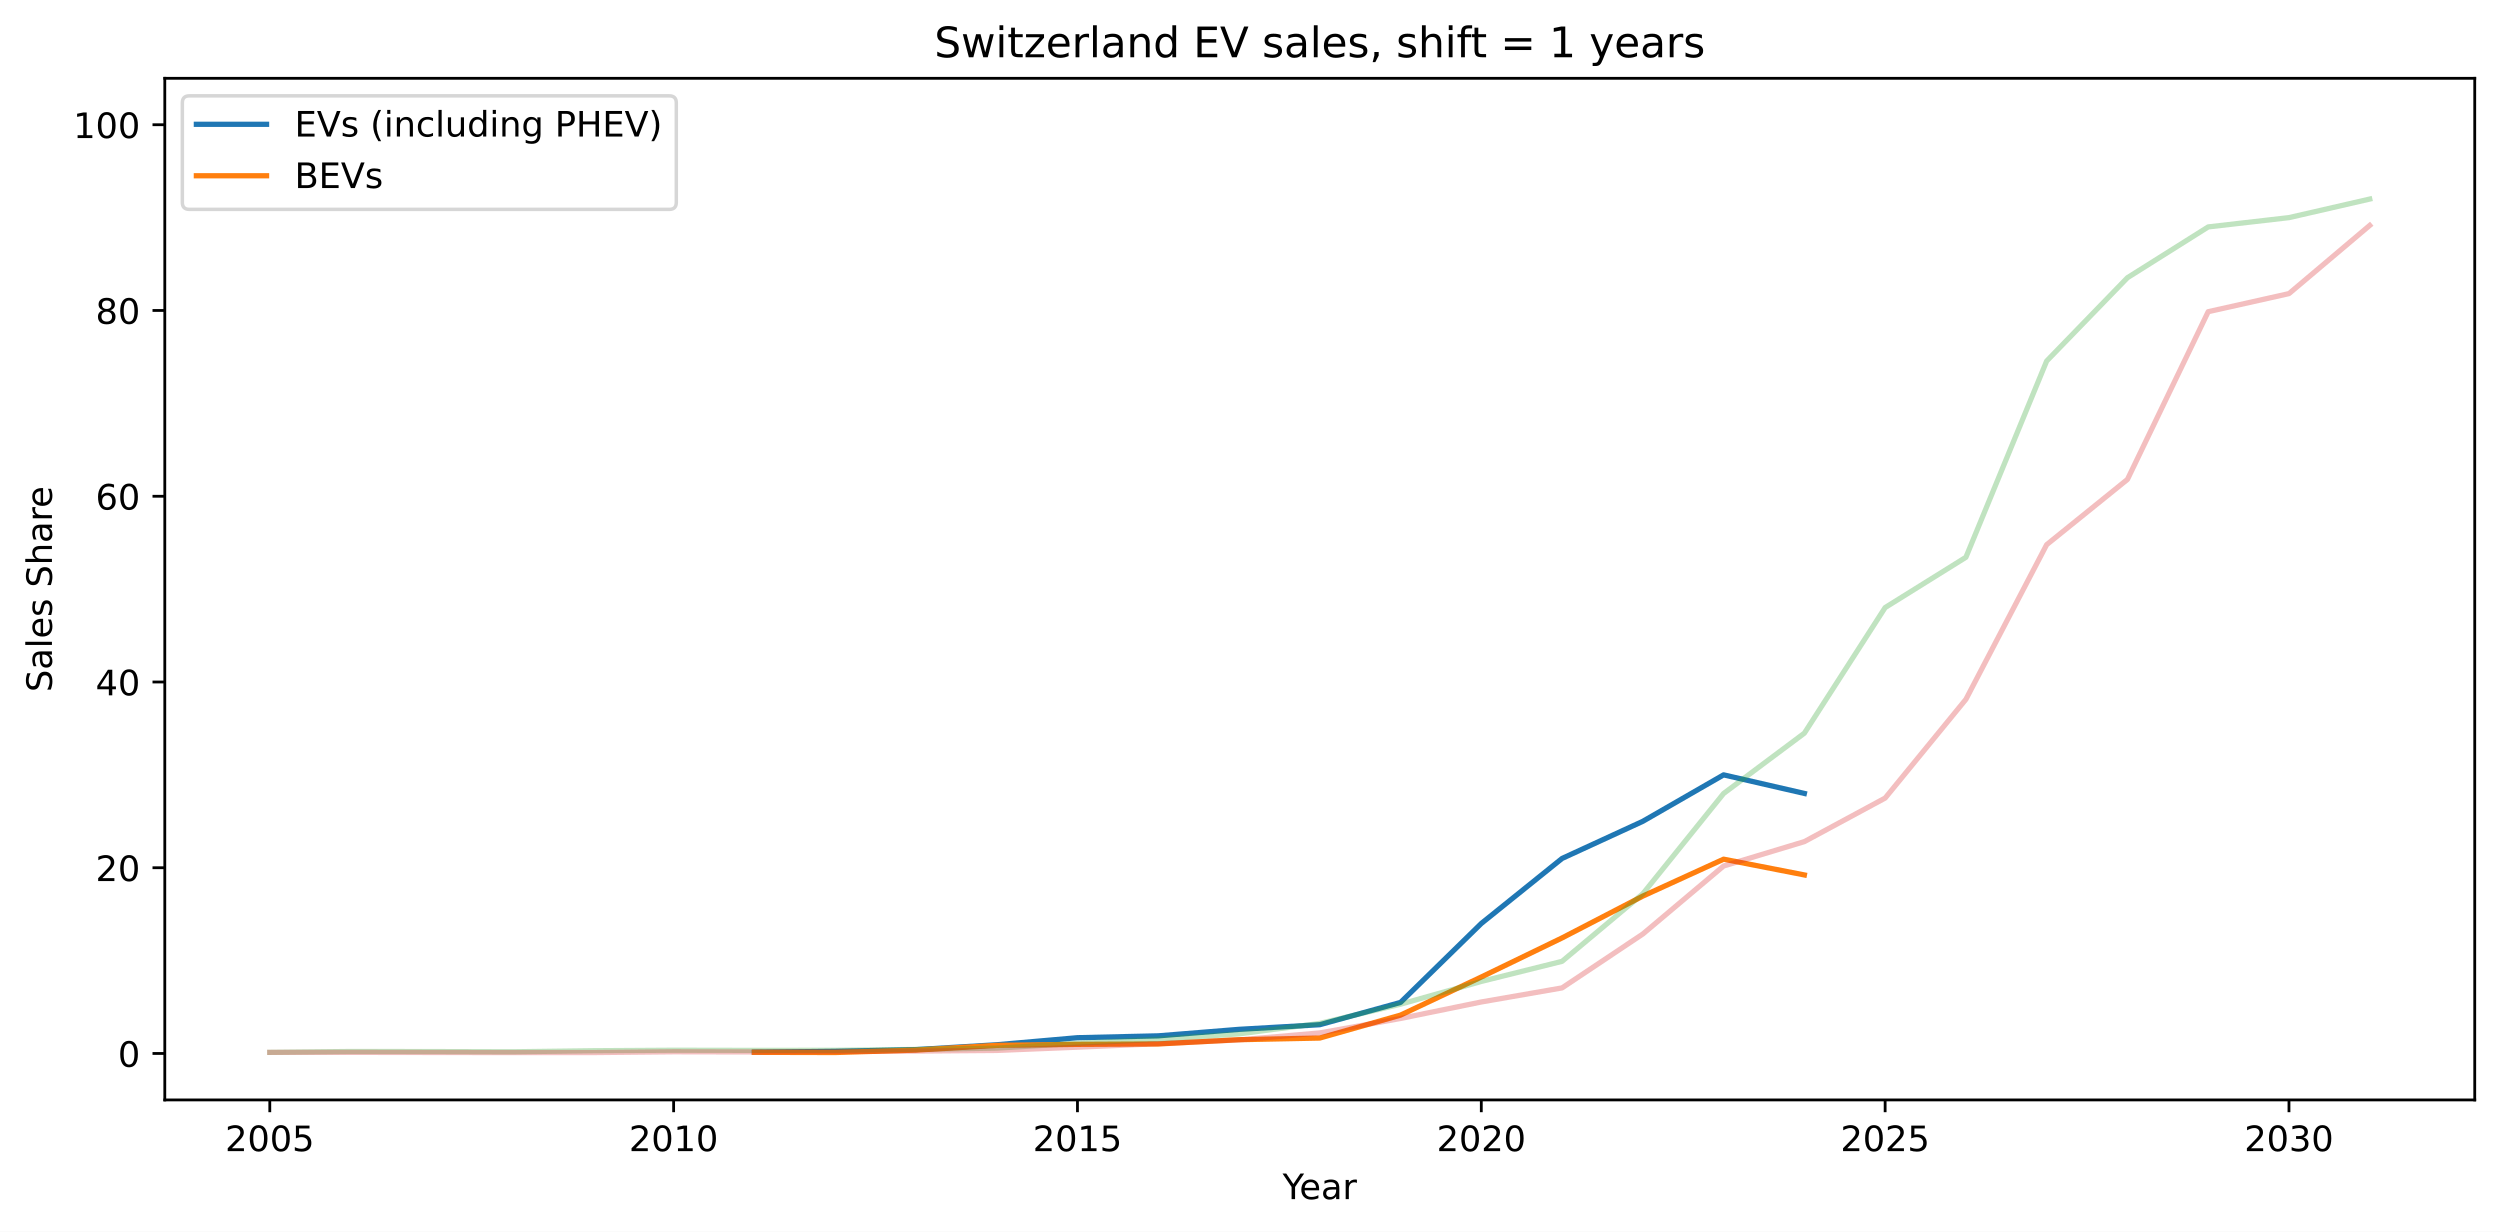
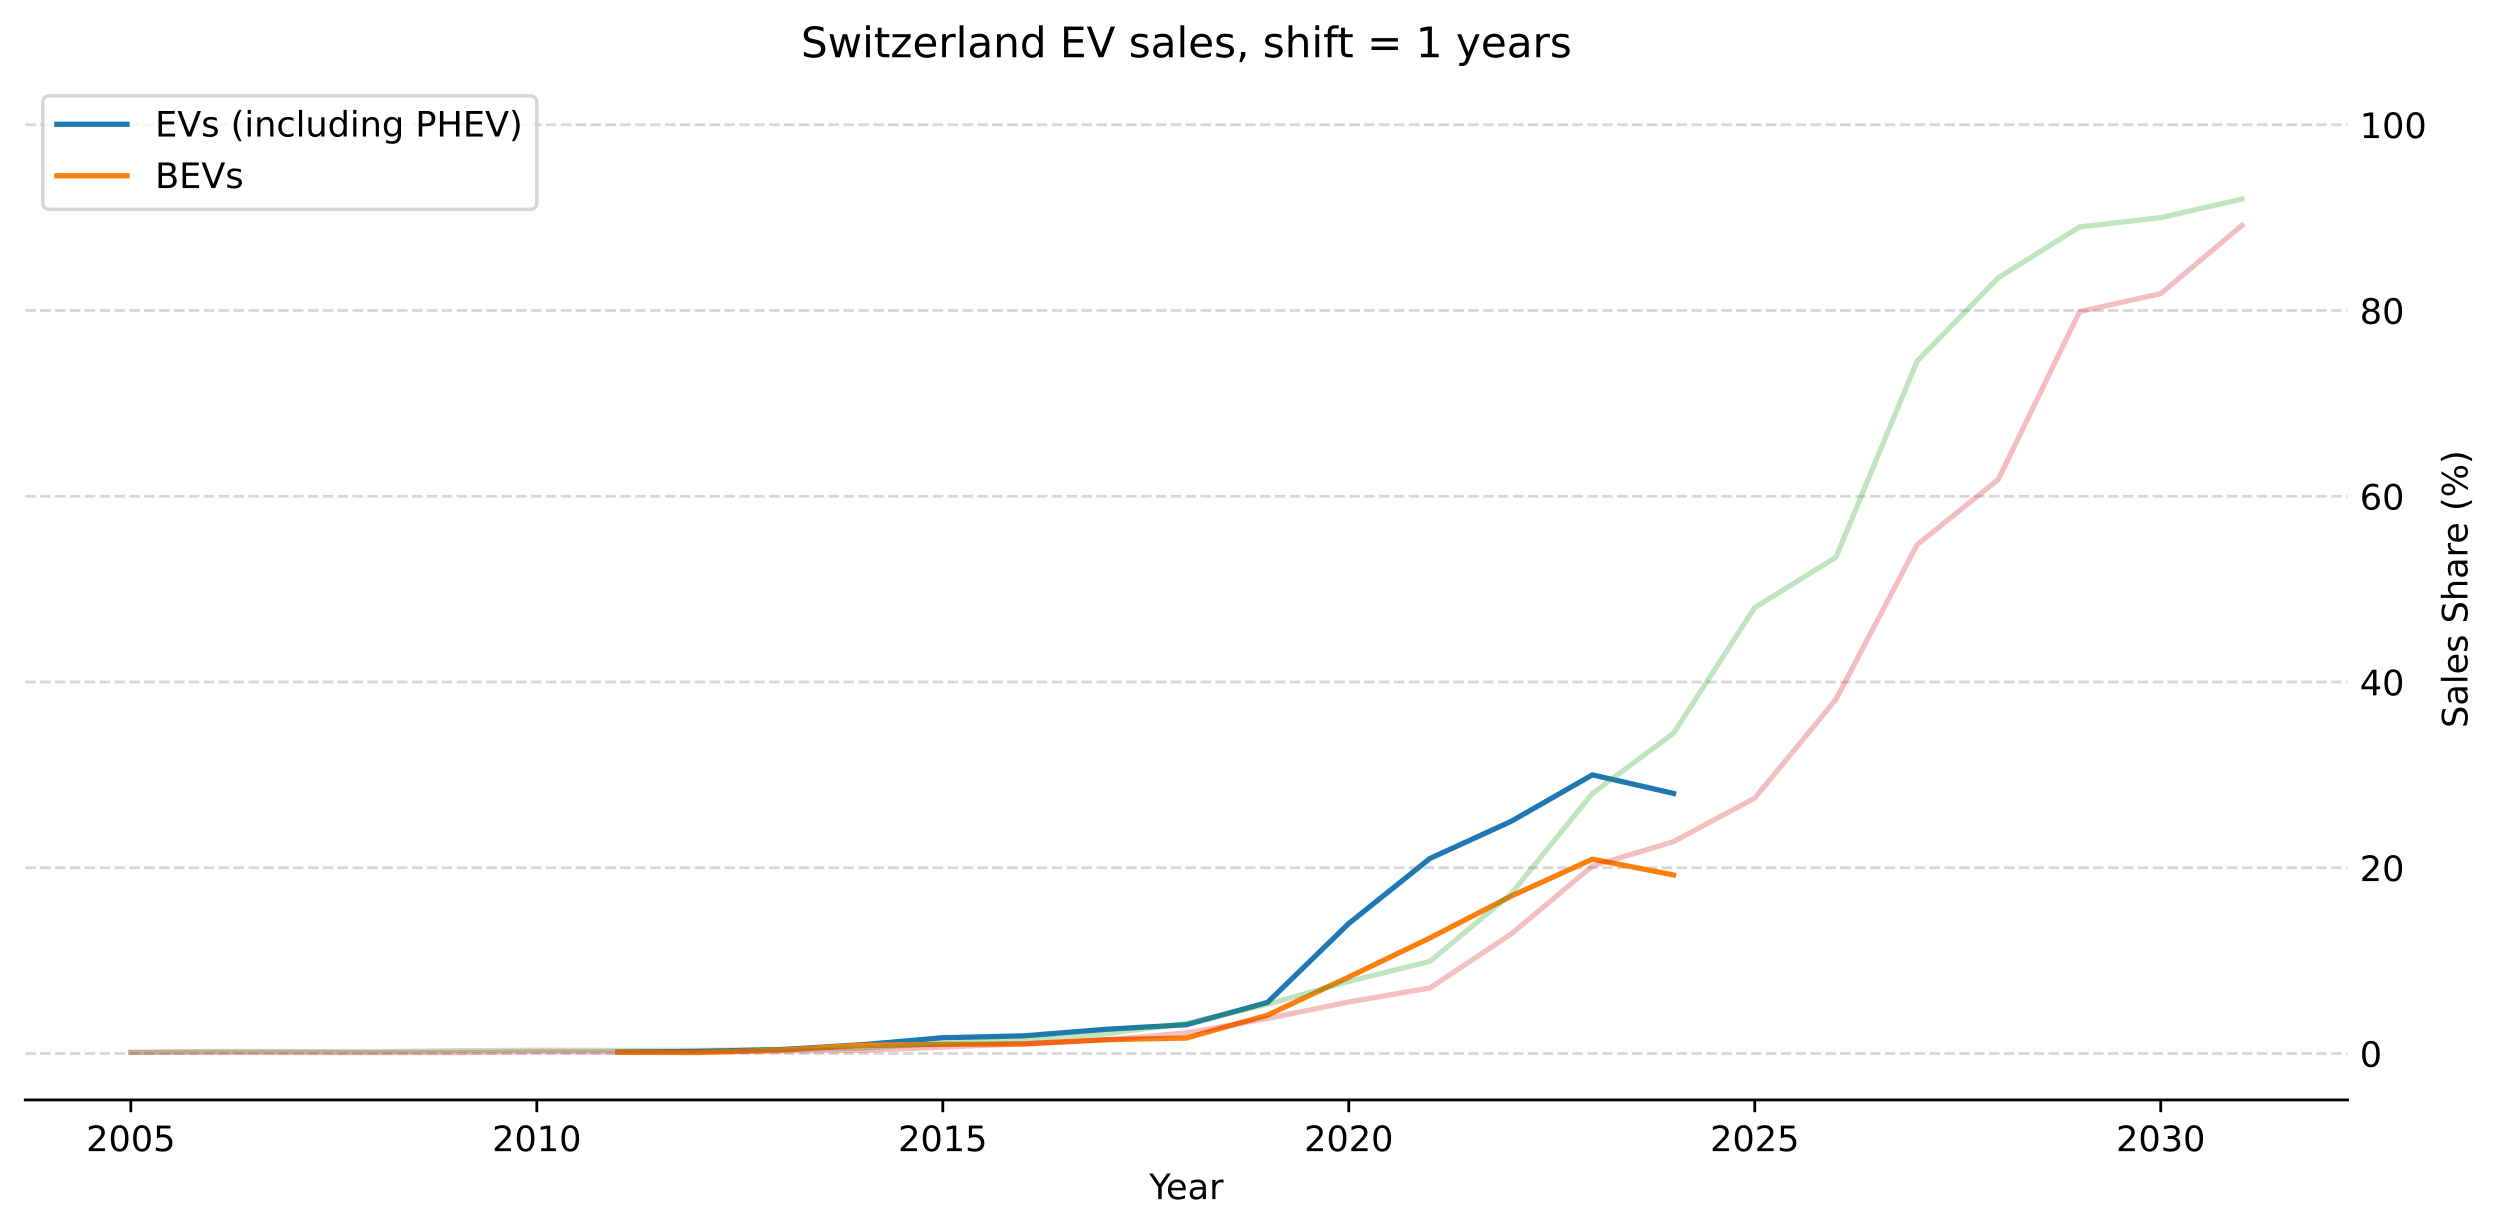
<svg xmlns="http://www.w3.org/2000/svg" xmlns:xlink="http://www.w3.org/1999/xlink" width="712.496pt" height="351.034pt" viewBox="0 0 712.496 351.034" version="1.1">
  <defs>
    <style type="text/css">*{stroke-linejoin: round; stroke-linecap: butt}</style>
  </defs>
  <g id="figure_1">
    <g id="patch_1">
      <path d="M 0 351.034  L 712.496 351.034  L 712.496 0  L 0 0  z " style="fill: #ffffff" />
    </g>
    <g id="axes_1">
      <g id="patch_2">
-         <path d="M 46.966 313.478  L 705.296 313.478  L 705.296 22.318  L 46.966 22.318  z " style="fill: #ffffff" />
+         <path d="M 7.2 313.478  L 669.03 313.478  L 669.03 22.318  L 7.2 22.318  z " style="fill: #ffffff" />
      </g>
      <g id="matplotlib.axis_1">
        <g id="xtick_1">
          <g id="line2d_1">
            <defs>
-               <path id="m2de0dfb8c6" d="M 0 0  L 0 3.5  " style="stroke: #000000; stroke-width: 0.8" />
-             </defs>
-             <g>
-               <use xlink:href="#m2de0dfb8c6" x="76.89" y="313.478" style="stroke: #000000; stroke-width: 0.8" />
+               <path id="m51ca1a9832" d="M 0 0  L 0 3.5  " style="stroke: #000000; stroke-width: 0.8" />
+             </defs>
+             <g>
+               <use xlink:href="#m51ca1a9832" x="37.283" y="313.478" style="stroke: #000000; stroke-width: 0.8" />
            </g>
          </g>
          <g id="text_1">
-             <g transform="translate(64.16472 328.0766) scale(0.1 -0.1)">
+             <g transform="translate(24.55818 328.0766) scale(0.1 -0.1)">
              <defs>
                <path id="DejaVuSans-32" d="M 1228 531  L 3431 531  L 3431 0  L 469 0  L 469 531  Q 828 903 1448 1529  Q 2069 2156 2228 2338  Q 2531 2678 2651 2914  Q 2772 3150 2772 3378  Q 2772 3750 2511 3984  Q 2250 4219 1831 4219  Q 1534 4219 1204 4116  Q 875 4013 500 3803  L 500 4441  Q 881 4594 1212 4672  Q 1544 4750 1819 4750  Q 2544 4750 2975 4387  Q 3406 4025 3406 3419  Q 3406 3131 3298 2873  Q 3191 2616 2906 2266  Q 2828 2175 2409 1742  Q 1991 1309 1228 531  z " transform="scale(0.015625)" />
                <path id="DejaVuSans-30" d="M 2034 4250  Q 1547 4250 1301 3770  Q 1056 3291 1056 2328  Q 1056 1369 1301 889  Q 1547 409 2034 409  Q 2525 409 2770 889  Q 3016 1369 3016 2328  Q 3016 3291 2770 3770  Q 2525 4250 2034 4250  z M 2034 4750  Q 2819 4750 3233 4129  Q 3647 3509 3647 2328  Q 3647 1150 3233 529  Q 2819 -91 2034 -91  Q 1250 -91 836 529  Q 422 1150 422 2328  Q 422 3509 836 4129  Q 1250 4750 2034 4750  z " transform="scale(0.015625)" />
                <path id="DejaVuSans-35" d="M 691 4666  L 3169 4666  L 3169 4134  L 1269 4134  L 1269 2991  Q 1406 3038 1543 3061  Q 1681 3084 1819 3084  Q 2600 3084 3056 2656  Q 3513 2228 3513 1497  Q 3513 744 3044 326  Q 2575 -91 1722 -91  Q 1428 -91 1123 -41  Q 819 9 494 109  L 494 744  Q 775 591 1075 516  Q 1375 441 1709 441  Q 2250 441 2565 725  Q 2881 1009 2881 1497  Q 2881 1984 2565 2268  Q 2250 2553 1709 2553  Q 1456 2553 1204 2497  Q 953 2441 691 2322  L 691 4666  z " transform="scale(0.015625)" />
              </defs>
              <use xlink:href="#DejaVuSans-32" />
              <use xlink:href="#DejaVuSans-30" transform="translate(63.62305 0)" />
              <use xlink:href="#DejaVuSans-30" transform="translate(127.2461 0)" />
              <use xlink:href="#DejaVuSans-35" transform="translate(190.8691 0)" />
            </g>
          </g>
        </g>
        <g id="xtick_2">
          <g id="line2d_2">
            <g>
-               <use xlink:href="#m2de0dfb8c6" x="191.982" y="313.478" style="stroke: #000000; stroke-width: 0.8" />
+               <use xlink:href="#m51ca1a9832" x="152.988" y="313.478" style="stroke: #000000; stroke-width: 0.8" />
            </g>
          </g>
          <g id="text_2">
-             <g transform="translate(179.2574 328.0766) scale(0.1 -0.1)">
+             <g transform="translate(140.2627 328.0766) scale(0.1 -0.1)">
              <defs>
                <path id="DejaVuSans-31" d="M 794 531  L 1825 531  L 1825 4091  L 703 3866  L 703 4441  L 1819 4666  L 2450 4666  L 2450 531  L 3481 531  L 3481 0  L 794 0  L 794 531  z " transform="scale(0.015625)" />
              </defs>
              <use xlink:href="#DejaVuSans-32" />
              <use xlink:href="#DejaVuSans-30" transform="translate(63.62305 0)" />
              <use xlink:href="#DejaVuSans-31" transform="translate(127.2461 0)" />
              <use xlink:href="#DejaVuSans-30" transform="translate(190.8691 0)" />
            </g>
          </g>
        </g>
        <g id="xtick_3">
          <g id="line2d_3">
            <g>
-               <use xlink:href="#m2de0dfb8c6" x="307.075" y="313.478" style="stroke: #000000; stroke-width: 0.8" />
+               <use xlink:href="#m51ca1a9832" x="268.692" y="313.478" style="stroke: #000000; stroke-width: 0.8" />
            </g>
          </g>
          <g id="text_3">
-             <g transform="translate(294.35 328.0766) scale(0.1 -0.1)">
+             <g transform="translate(255.9673 328.0766) scale(0.1 -0.1)">
              <use xlink:href="#DejaVuSans-32" />
              <use xlink:href="#DejaVuSans-30" transform="translate(63.62305 0)" />
              <use xlink:href="#DejaVuSans-31" transform="translate(127.2461 0)" />
              <use xlink:href="#DejaVuSans-35" transform="translate(190.8691 0)" />
            </g>
          </g>
        </g>
        <g id="xtick_4">
          <g id="line2d_4">
            <g>
-               <use xlink:href="#m2de0dfb8c6" x="422.168" y="313.478" style="stroke: #000000; stroke-width: 0.8" />
+               <use xlink:href="#m51ca1a9832" x="384.397" y="313.478" style="stroke: #000000; stroke-width: 0.8" />
            </g>
          </g>
          <g id="text_4">
-             <g transform="translate(409.4427 328.0766) scale(0.1 -0.1)">
+             <g transform="translate(371.6718 328.0766) scale(0.1 -0.1)">
              <use xlink:href="#DejaVuSans-32" />
              <use xlink:href="#DejaVuSans-30" transform="translate(63.62305 0)" />
              <use xlink:href="#DejaVuSans-32" transform="translate(127.2461 0)" />
              <use xlink:href="#DejaVuSans-30" transform="translate(190.8691 0)" />
            </g>
          </g>
        </g>
        <g id="xtick_5">
          <g id="line2d_5">
            <g>
-               <use xlink:href="#m2de0dfb8c6" x="537.26" y="313.478" style="stroke: #000000; stroke-width: 0.8" />
+               <use xlink:href="#m51ca1a9832" x="500.101" y="313.478" style="stroke: #000000; stroke-width: 0.8" />
            </g>
          </g>
          <g id="text_5">
-             <g transform="translate(524.5353 328.0766) scale(0.1 -0.1)">
+             <g transform="translate(487.3764 328.0766) scale(0.1 -0.1)">
              <use xlink:href="#DejaVuSans-32" />
              <use xlink:href="#DejaVuSans-30" transform="translate(63.62305 0)" />
              <use xlink:href="#DejaVuSans-32" transform="translate(127.2461 0)" />
              <use xlink:href="#DejaVuSans-35" transform="translate(190.8691 0)" />
            </g>
          </g>
        </g>
        <g id="xtick_6">
          <g id="line2d_6">
            <g>
-               <use xlink:href="#m2de0dfb8c6" x="652.353" y="313.478" style="stroke: #000000; stroke-width: 0.8" />
+               <use xlink:href="#m51ca1a9832" x="615.806" y="313.478" style="stroke: #000000; stroke-width: 0.8" />
            </g>
          </g>
          <g id="text_6">
-             <g transform="translate(639.628 328.0766) scale(0.1 -0.1)">
+             <g transform="translate(603.0809 328.0766) scale(0.1 -0.1)">
              <defs>
                <path id="DejaVuSans-33" d="M 2597 2516  Q 3050 2419 3304 2112  Q 3559 1806 3559 1356  Q 3559 666 3084 287  Q 2609 -91 1734 -91  Q 1441 -91 1130 -33  Q 819 25 488 141  L 488 750  Q 750 597 1062 519  Q 1375 441 1716 441  Q 2309 441 2620 675  Q 2931 909 2931 1356  Q 2931 1769 2642 2001  Q 2353 2234 1838 2234  L 1294 2234  L 1294 2753  L 1863 2753  Q 2328 2753 2575 2939  Q 2822 3125 2822 3475  Q 2822 3834 2567 4026  Q 2313 4219 1838 4219  Q 1578 4219 1281 4162  Q 984 4106 628 3988  L 628 4550  Q 988 4650 1302 4700  Q 1616 4750 1894 4750  Q 2613 4750 3031 4423  Q 3450 4097 3450 3541  Q 3450 3153 3228 2886  Q 3006 2619 2597 2516  z " transform="scale(0.015625)" />
              </defs>
              <use xlink:href="#DejaVuSans-32" />
              <use xlink:href="#DejaVuSans-30" transform="translate(63.62305 0)" />
              <use xlink:href="#DejaVuSans-33" transform="translate(127.2461 0)" />
              <use xlink:href="#DejaVuSans-30" transform="translate(190.8691 0)" />
            </g>
          </g>
        </g>
        <g id="text_7">
-           <g transform="translate(365.5431 341.7547) scale(0.1 -0.1)">
+           <g transform="translate(327.5275 341.7547) scale(0.1 -0.1)">
            <defs>
              <path id="DejaVuSans-59" d="M -13 4666  L 666 4666  L 1959 2747  L 3244 4666  L 3922 4666  L 2272 2222  L 2272 0  L 1638 0  L 1638 2222  L -13 4666  z " transform="scale(0.015625)" />
              <path id="DejaVuSans-65" d="M 3597 1894  L 3597 1613  L 953 1613  Q 991 1019 1311 708  Q 1631 397 2203 397  Q 2534 397 2845 478  Q 3156 559 3463 722  L 3463 178  Q 3153 47 2828 -22  Q 2503 -91 2169 -91  Q 1331 -91 842 396  Q 353 884 353 1716  Q 353 2575 817 3079  Q 1281 3584 2069 3584  Q 2775 3584 3186 3129  Q 3597 2675 3597 1894  z M 3022 2063  Q 3016 2534 2758 2815  Q 2500 3097 2075 3097  Q 1594 3097 1305 2825  Q 1016 2553 972 2059  L 3022 2063  z " transform="scale(0.015625)" />
              <path id="DejaVuSans-61" d="M 2194 1759  Q 1497 1759 1228 1600  Q 959 1441 959 1056  Q 959 750 1161 570  Q 1363 391 1709 391  Q 2188 391 2477 730  Q 2766 1069 2766 1631  L 2766 1759  L 2194 1759  z M 3341 1997  L 3341 0  L 2766 0  L 2766 531  Q 2569 213 2275 61  Q 1981 -91 1556 -91  Q 1019 -91 701 211  Q 384 513 384 1019  Q 384 1609 779 1909  Q 1175 2209 1959 2209  L 2766 2209  L 2766 2266  Q 2766 2663 2505 2880  Q 2244 3097 1772 3097  Q 1472 3097 1187 3025  Q 903 2953 641 2809  L 641 3341  Q 956 3463 1253 3523  Q 1550 3584 1831 3584  Q 2591 3584 2966 3190  Q 3341 2797 3341 1997  z " transform="scale(0.015625)" />
              <path id="DejaVuSans-72" d="M 2631 2963  Q 2534 3019 2420 3045  Q 2306 3072 2169 3072  Q 1681 3072 1420 2755  Q 1159 2438 1159 1844  L 1159 0  L 581 0  L 581 3500  L 1159 3500  L 1159 2956  Q 1341 3275 1631 3429  Q 1922 3584 2338 3584  Q 2397 3584 2469 3576  Q 2541 3569 2628 3553  L 2631 2963  z " transform="scale(0.015625)" />
            </defs>
            <use xlink:href="#DejaVuSans-59" />
            <use xlink:href="#DejaVuSans-65" transform="translate(47.83398 0)" />
            <use xlink:href="#DejaVuSans-61" transform="translate(109.3574 0)" />
            <use xlink:href="#DejaVuSans-72" transform="translate(170.6367 0)" />
          </g>
        </g>
      </g>
      <g id="matplotlib.axis_2">
        <g id="ytick_1">
          <g id="line2d_7">
-             <defs>
-               <path id="mbc49cc223e" d="M 0 0  L -3.5 0  " style="stroke: #000000; stroke-width: 0.8" />
-             </defs>
-             <g>
-               <use xlink:href="#mbc49cc223e" x="46.966" y="300.244" style="stroke: #000000; stroke-width: 0.8" />
-             </g>
-           </g>
+             <path d="M 7.2 300.244  L 669.03 300.244  " clip-path="url(#p6df6b918d2)" style="fill: none; stroke-dasharray: 2.96,1.28; stroke-dashoffset: 0; stroke: #b0b0b0; stroke-opacity: 0.5; stroke-width: 0.8" />
+           </g>
+           <g id="line2d_8" />
          <g id="text_8">
-             <g transform="translate(33.60312 304.0428) scale(0.1 -0.1)">
+             <g transform="translate(672.53 304.0428) scale(0.1 -0.1)">
              <use xlink:href="#DejaVuSans-30" />
            </g>
          </g>
        </g>
        <g id="ytick_2">
-           <g id="line2d_8">
-             <g>
-               <use xlink:href="#mbc49cc223e" x="46.966" y="247.305" style="stroke: #000000; stroke-width: 0.8" />
-             </g>
-           </g>
+           <g id="line2d_9">
+             <path d="M 7.2 247.305  L 669.03 247.305  " clip-path="url(#p6df6b918d2)" style="fill: none; stroke-dasharray: 2.96,1.28; stroke-dashoffset: 0; stroke: #b0b0b0; stroke-opacity: 0.5; stroke-width: 0.8" />
+           </g>
+           <g id="line2d_10" />
          <g id="text_9">
-             <g transform="translate(27.24063 251.1046) scale(0.1 -0.1)">
+             <g transform="translate(672.53 251.1046) scale(0.1 -0.1)">
              <use xlink:href="#DejaVuSans-32" />
              <use xlink:href="#DejaVuSans-30" transform="translate(63.62305 0)" />
            </g>
          </g>
        </g>
        <g id="ytick_3">
-           <g id="line2d_9">
-             <g>
-               <use xlink:href="#mbc49cc223e" x="46.966" y="194.367" style="stroke: #000000; stroke-width: 0.8" />
-             </g>
-           </g>
+           <g id="line2d_11">
+             <path d="M 7.2 194.367  L 669.03 194.367  " clip-path="url(#p6df6b918d2)" style="fill: none; stroke-dasharray: 2.96,1.28; stroke-dashoffset: 0; stroke: #b0b0b0; stroke-opacity: 0.5; stroke-width: 0.8" />
+           </g>
+           <g id="line2d_12" />
          <g id="text_10">
-             <g transform="translate(27.24063 198.1664) scale(0.1 -0.1)">
+             <g transform="translate(672.53 198.1664) scale(0.1 -0.1)">
              <defs>
                <path id="DejaVuSans-34" d="M 2419 4116  L 825 1625  L 2419 1625  L 2419 4116  z M 2253 4666  L 3047 4666  L 3047 1625  L 3713 1625  L 3713 1100  L 3047 1100  L 3047 0  L 2419 0  L 2419 1100  L 313 1100  L 313 1709  L 2253 4666  z " transform="scale(0.015625)" />
              </defs>
              <use xlink:href="#DejaVuSans-34" />
              <use xlink:href="#DejaVuSans-30" transform="translate(63.62305 0)" />
            </g>
          </g>
        </g>
        <g id="ytick_4">
-           <g id="line2d_10">
-             <g>
-               <use xlink:href="#mbc49cc223e" x="46.966" y="141.429" style="stroke: #000000; stroke-width: 0.8" />
-             </g>
-           </g>
+           <g id="line2d_13">
+             <path d="M 7.2 141.429  L 669.03 141.429  " clip-path="url(#p6df6b918d2)" style="fill: none; stroke-dasharray: 2.96,1.28; stroke-dashoffset: 0; stroke: #b0b0b0; stroke-opacity: 0.5; stroke-width: 0.8" />
+           </g>
+           <g id="line2d_14" />
          <g id="text_11">
-             <g transform="translate(27.24063 145.2283) scale(0.1 -0.1)">
+             <g transform="translate(672.53 145.2283) scale(0.1 -0.1)">
              <defs>
                <path id="DejaVuSans-36" d="M 2113 2584  Q 1688 2584 1439 2293  Q 1191 2003 1191 1497  Q 1191 994 1439 701  Q 1688 409 2113 409  Q 2538 409 2786 701  Q 3034 994 3034 1497  Q 3034 2003 2786 2293  Q 2538 2584 2113 2584  z M 3366 4563  L 3366 3988  Q 3128 4100 2886 4159  Q 2644 4219 2406 4219  Q 1781 4219 1451 3797  Q 1122 3375 1075 2522  Q 1259 2794 1537 2939  Q 1816 3084 2150 3084  Q 2853 3084 3261 2657  Q 3669 2231 3669 1497  Q 3669 778 3244 343  Q 2819 -91 2113 -91  Q 1303 -91 875 529  Q 447 1150 447 2328  Q 447 3434 972 4092  Q 1497 4750 2381 4750  Q 2619 4750 2861 4703  Q 3103 4656 3366 4563  z " transform="scale(0.015625)" />
              </defs>
              <use xlink:href="#DejaVuSans-36" />
              <use xlink:href="#DejaVuSans-30" transform="translate(63.62305 0)" />
            </g>
          </g>
        </g>
        <g id="ytick_5">
-           <g id="line2d_11">
-             <g>
-               <use xlink:href="#mbc49cc223e" x="46.966" y="88.491" style="stroke: #000000; stroke-width: 0.8" />
-             </g>
-           </g>
+           <g id="line2d_15">
+             <path d="M 7.2 88.491  L 669.03 88.491  " clip-path="url(#p6df6b918d2)" style="fill: none; stroke-dasharray: 2.96,1.28; stroke-dashoffset: 0; stroke: #b0b0b0; stroke-opacity: 0.5; stroke-width: 0.8" />
+           </g>
+           <g id="line2d_16" />
          <g id="text_12">
-             <g transform="translate(27.24063 92.29007) scale(0.1 -0.1)">
+             <g transform="translate(672.53 92.29007) scale(0.1 -0.1)">
              <defs>
                <path id="DejaVuSans-38" d="M 2034 2216  Q 1584 2216 1326 1975  Q 1069 1734 1069 1313  Q 1069 891 1326 650  Q 1584 409 2034 409  Q 2484 409 2743 651  Q 3003 894 3003 1313  Q 3003 1734 2745 1975  Q 2488 2216 2034 2216  z M 1403 2484  Q 997 2584 770 2862  Q 544 3141 544 3541  Q 544 4100 942 4425  Q 1341 4750 2034 4750  Q 2731 4750 3128 4425  Q 3525 4100 3525 3541  Q 3525 3141 3298 2862  Q 3072 2584 2669 2484  Q 3125 2378 3379 2068  Q 3634 1759 3634 1313  Q 3634 634 3220 271  Q 2806 -91 2034 -91  Q 1263 -91 848 271  Q 434 634 434 1313  Q 434 1759 690 2068  Q 947 2378 1403 2484  z M 1172 3481  Q 1172 3119 1398 2916  Q 1625 2713 2034 2713  Q 2441 2713 2670 2916  Q 2900 3119 2900 3481  Q 2900 3844 2670 4047  Q 2441 4250 2034 4250  Q 1625 4250 1398 4047  Q 1172 3844 1172 3481  z " transform="scale(0.015625)" />
              </defs>
              <use xlink:href="#DejaVuSans-38" />
              <use xlink:href="#DejaVuSans-30" transform="translate(63.62305 0)" />
            </g>
          </g>
        </g>
        <g id="ytick_6">
-           <g id="line2d_12">
-             <g>
-               <use xlink:href="#mbc49cc223e" x="46.966" y="35.553" style="stroke: #000000; stroke-width: 0.8" />
-             </g>
-           </g>
+           <g id="line2d_17">
+             <path d="M 7.2 35.553  L 669.03 35.553  " clip-path="url(#p6df6b918d2)" style="fill: none; stroke-dasharray: 2.96,1.28; stroke-dashoffset: 0; stroke: #b0b0b0; stroke-opacity: 0.5; stroke-width: 0.8" />
+           </g>
+           <g id="line2d_18" />
          <g id="text_13">
-             <g transform="translate(20.87813 39.35189) scale(0.1 -0.1)">
+             <g transform="translate(672.53 39.35189) scale(0.1 -0.1)">
              <use xlink:href="#DejaVuSans-31" />
              <use xlink:href="#DejaVuSans-30" transform="translate(63.62305 0)" />
              <use xlink:href="#DejaVuSans-30" transform="translate(127.2461 0)" />
            </g>
          </g>
        </g>
        <g id="text_14">
-           <g transform="translate(14.79844 197.2223) rotate(-90) scale(0.1 -0.1)">
+           <g transform="translate(703.2159 207.4638) rotate(-90) scale(0.1 -0.1)">
            <defs>
              <path id="DejaVuSans-53" d="M 3425 4513  L 3425 3897  Q 3066 4069 2747 4153  Q 2428 4238 2131 4238  Q 1616 4238 1336 4038  Q 1056 3838 1056 3469  Q 1056 3159 1242 3001  Q 1428 2844 1947 2747  L 2328 2669  Q 3034 2534 3370 2195  Q 3706 1856 3706 1288  Q 3706 609 3251 259  Q 2797 -91 1919 -91  Q 1588 -91 1214 -16  Q 841 59 441 206  L 441 856  Q 825 641 1194 531  Q 1563 422 1919 422  Q 2459 422 2753 634  Q 3047 847 3047 1241  Q 3047 1584 2836 1778  Q 2625 1972 2144 2069  L 1759 2144  Q 1053 2284 737 2584  Q 422 2884 422 3419  Q 422 4038 858 4394  Q 1294 4750 2059 4750  Q 2388 4750 2728 4690  Q 3069 4631 3425 4513  z " transform="scale(0.015625)" />
              <path id="DejaVuSans-6c" d="M 603 4863  L 1178 4863  L 1178 0  L 603 0  L 603 4863  z " transform="scale(0.015625)" />
              <path id="DejaVuSans-73" d="M 2834 3397  L 2834 2853  Q 2591 2978 2328 3040  Q 2066 3103 1784 3103  Q 1356 3103 1142 2972  Q 928 2841 928 2578  Q 928 2378 1081 2264  Q 1234 2150 1697 2047  L 1894 2003  Q 2506 1872 2764 1633  Q 3022 1394 3022 966  Q 3022 478 2636 193  Q 2250 -91 1575 -91  Q 1294 -91 989 -36  Q 684 19 347 128  L 347 722  Q 666 556 975 473  Q 1284 391 1588 391  Q 1994 391 2212 530  Q 2431 669 2431 922  Q 2431 1156 2273 1281  Q 2116 1406 1581 1522  L 1381 1569  Q 847 1681 609 1914  Q 372 2147 372 2553  Q 372 3047 722 3315  Q 1072 3584 1716 3584  Q 2034 3584 2315 3537  Q 2597 3491 2834 3397  z " transform="scale(0.015625)" />
              <path id="DejaVuSans-20" transform="scale(0.015625)" />
              <path id="DejaVuSans-68" d="M 3513 2113  L 3513 0  L 2938 0  L 2938 2094  Q 2938 2591 2744 2837  Q 2550 3084 2163 3084  Q 1697 3084 1428 2787  Q 1159 2491 1159 1978  L 1159 0  L 581 0  L 581 4863  L 1159 4863  L 1159 2956  Q 1366 3272 1645 3428  Q 1925 3584 2291 3584  Q 2894 3584 3203 3211  Q 3513 2838 3513 2113  z " transform="scale(0.015625)" />
+               <path id="DejaVuSans-28" d="M 1984 4856  Q 1566 4138 1362 3434  Q 1159 2731 1159 2009  Q 1159 1288 1364 580  Q 1569 -128 1984 -844  L 1484 -844  Q 1016 -109 783 600  Q 550 1309 550 2009  Q 550 2706 781 3412  Q 1013 4119 1484 4856  L 1984 4856  z " transform="scale(0.015625)" />
+               <path id="DejaVuSans-25" d="M 4653 2053  Q 4381 2053 4226 1822  Q 4072 1591 4072 1178  Q 4072 772 4226 539  Q 4381 306 4653 306  Q 4919 306 5073 539  Q 5228 772 5228 1178  Q 5228 1588 5073 1820  Q 4919 2053 4653 2053  z M 4653 2450  Q 5147 2450 5437 2106  Q 5728 1763 5728 1178  Q 5728 594 5436 251  Q 5144 -91 4653 -91  Q 4153 -91 3862 251  Q 3572 594 3572 1178  Q 3572 1766 3864 2108  Q 4156 2450 4653 2450  z M 1428 4353  Q 1159 4353 1004 4120  Q 850 3888 850 3481  Q 850 3069 1003 2837  Q 1156 2606 1428 2606  Q 1700 2606 1854 2837  Q 2009 3069 2009 3481  Q 2009 3884 1853 4118  Q 1697 4353 1428 4353  z M 4250 4750  L 4750 4750  L 1831 -91  L 1331 -91  L 4250 4750  z M 1428 4750  Q 1922 4750 2215 4408  Q 2509 4066 2509 3481  Q 2509 2891 2217 2550  Q 1925 2209 1428 2209  Q 931 2209 642 2551  Q 353 2894 353 3481  Q 353 4063 643 4406  Q 934 4750 1428 4750  z " transform="scale(0.015625)" />
+               <path id="DejaVuSans-29" d="M 513 4856  L 1013 4856  Q 1481 4119 1714 3412  Q 1947 2706 1947 2009  Q 1947 1309 1714 600  Q 1481 -109 1013 -844  L 513 -844  Q 928 -128 1133 580  Q 1338 1288 1338 2009  Q 1338 2731 1133 3434  Q 928 4138 513 4856  z " transform="scale(0.015625)" />
            </defs>
            <use xlink:href="#DejaVuSans-53" />
            <use xlink:href="#DejaVuSans-61" transform="translate(63.47656 0)" />
            <use xlink:href="#DejaVuSans-6c" transform="translate(124.7559 0)" />
            <use xlink:href="#DejaVuSans-65" transform="translate(152.5391 0)" />
            <use xlink:href="#DejaVuSans-73" transform="translate(214.0625 0)" />
            <use xlink:href="#DejaVuSans-20" transform="translate(266.1621 0)" />
            <use xlink:href="#DejaVuSans-53" transform="translate(297.9492 0)" />
            <use xlink:href="#DejaVuSans-68" transform="translate(361.4258 0)" />
            <use xlink:href="#DejaVuSans-61" transform="translate(424.8047 0)" />
            <use xlink:href="#DejaVuSans-72" transform="translate(486.084 0)" />
            <use xlink:href="#DejaVuSans-65" transform="translate(524.9473 0)" />
-           </g>
-         </g>
-       </g>
-       <g id="line2d_13">
-         <path d="M 215.001 299.873  L 238.019 299.635  L 261.038 299.132  L 284.056 297.755  L 307.075 295.744  L 330.094 295.214  L 353.112 293.362  L 376.131 292.038  L 399.149 285.686  L 422.168 263.187  L 445.186 244.658  L 468.205 234.071  L 491.223 220.836  L 514.242 226.13  " clip-path="url(#pf50d7eeb57)" style="fill: none; stroke: #1f77b4; stroke-width: 1.5; stroke-linecap: square" />
-       </g>
-       <g id="line2d_14">
-         <path d="M 215.001 299.907  L 238.019 299.964  L 261.038 299.27  L 284.056 297.927  L 307.075 297.638  L 330.094 297.523  L 353.112 296.311  L 376.131 295.839  L 399.149 289.304  L 422.168 278.446  L 445.186 267.304  L 468.205 255.381  L 491.223 244.867  L 514.242 249.36  " clip-path="url(#pf50d7eeb57)" style="fill: none; stroke: #ff7f0e; stroke-width: 1.5; stroke-linecap: square" />
-       </g>
-       <g id="line2d_15">
-         <path d="M 76.89 299.917  L 99.908 299.67  L 122.927 299.693  L 145.945 299.759  L 168.964 299.456  L 191.982 299.312  L 215.001 299.355  L 238.019 299.333  L 261.038 299.087  L 284.056 298.71  L 307.075 297.337  L 330.094 296.167  L 353.112 294.645  L 376.131 291.668  L 399.149 286.192  L 422.168 279.707  L 445.186 273.98  L 468.205 254.717  L 491.223 226.143  L 514.242 208.951  L 537.26 173.157  L 560.279 158.822  L 583.297 102.89  L 606.316 79.149  L 629.334 64.669  L 652.353 62.022  L 675.372 56.728  " clip-path="url(#pf50d7eeb57)" style="fill: none; stroke: #2ca02c; stroke-opacity: 0.3; stroke-width: 1.5; stroke-linecap: square" />
-       </g>
-       <g id="line2d_16">
-         <path d="M 76.89 299.918  L 99.908 299.921  L 122.927 299.955  L 145.945 299.985  L 168.964 299.982  L 191.982 299.757  L 215.001 299.802  L 238.019 299.686  L 261.038 299.553  L 284.056 299.375  L 307.075 298.445  L 330.094 297.452  L 353.112 296.366  L 376.131 294.379  L 399.149 290.264  L 422.168 285.56  L 445.186 281.549  L 468.205 266.187  L 491.223 246.807  L 514.242 239.86  L 537.26 227.448  L 560.279 199.307  L 583.297 155.229  L 606.316 136.636  L 629.334 88.83  L 652.353 83.678  L 675.372 64.237  " clip-path="url(#pf50d7eeb57)" style="fill: none; stroke: #d62728; stroke-opacity: 0.3; stroke-width: 1.5; stroke-linecap: square" />
+             <use xlink:href="#DejaVuSans-20" transform="translate(586.4707 0)" />
+             <use xlink:href="#DejaVuSans-28" transform="translate(618.2578 0)" />
+             <use xlink:href="#DejaVuSans-25" transform="translate(657.2715 0)" />
+             <use xlink:href="#DejaVuSans-29" transform="translate(752.291 0)" />
+           </g>
+         </g>
+       </g>
+       <g id="line2d_19">
+         <path d="M 176.129 299.873  L 199.27 299.635  L 222.41 299.132  L 245.551 297.755  L 268.692 295.744  L 291.833 295.214  L 314.974 293.362  L 338.115 292.038  L 361.256 285.686  L 384.397 263.187  L 407.538 244.658  L 430.679 234.071  L 453.82 220.836  L 476.96 226.13  " clip-path="url(#p6df6b918d2)" style="fill: none; stroke: #1f77b4; stroke-width: 1.5; stroke-linecap: square" />
+       </g>
+       <g id="line2d_20">
+         <path d="M 176.129 299.907  L 199.27 299.964  L 222.41 299.27  L 245.551 297.927  L 268.692 297.638  L 291.833 297.523  L 314.974 296.311  L 338.115 295.839  L 361.256 289.304  L 384.397 278.446  L 407.538 267.304  L 430.679 255.381  L 453.82 244.867  L 476.96 249.36  " clip-path="url(#p6df6b918d2)" style="fill: none; stroke: #ff7f0e; stroke-width: 1.5; stroke-linecap: square" />
+       </g>
+       <g id="line2d_21">
+         <path d="M 37.283 299.917  L 60.424 299.67  L 83.565 299.693  L 106.706 299.759  L 129.847 299.456  L 152.988 299.312  L 176.129 299.355  L 199.27 299.333  L 222.41 299.087  L 245.551 298.71  L 268.692 297.337  L 291.833 296.167  L 314.974 294.645  L 338.115 291.668  L 361.256 286.192  L 384.397 279.707  L 407.538 273.98  L 430.679 254.717  L 453.82 226.143  L 476.96 208.951  L 500.101 173.157  L 523.242 158.822  L 546.383 102.89  L 569.524 79.149  L 592.665 64.669  L 615.806 62.022  L 638.947 56.728  " clip-path="url(#p6df6b918d2)" style="fill: none; stroke: #2ca02c; stroke-opacity: 0.3; stroke-width: 1.5; stroke-linecap: square" />
+       </g>
+       <g id="line2d_22">
+         <path d="M 37.283 299.918  L 60.424 299.921  L 83.565 299.955  L 106.706 299.985  L 129.847 299.982  L 152.988 299.757  L 176.129 299.802  L 199.27 299.686  L 222.41 299.553  L 245.551 299.375  L 268.692 298.445  L 291.833 297.452  L 314.974 296.366  L 338.115 294.379  L 361.256 290.264  L 384.397 285.56  L 407.538 281.549  L 430.679 266.187  L 453.82 246.807  L 476.96 239.86  L 500.101 227.448  L 523.242 199.307  L 546.383 155.229  L 569.524 136.636  L 592.665 88.83  L 615.806 83.678  L 638.947 64.237  " clip-path="url(#p6df6b918d2)" style="fill: none; stroke: #d62728; stroke-opacity: 0.3; stroke-width: 1.5; stroke-linecap: square" />
      </g>
      <g id="patch_3">
-         <path d="M 46.966 313.478  L 46.966 22.318  " style="fill: none; stroke: #000000; stroke-width: 0.8; stroke-linejoin: miter; stroke-linecap: square" />
-       </g>
-       <g id="patch_4">
-         <path d="M 705.296 313.478  L 705.296 22.318  " style="fill: none; stroke: #000000; stroke-width: 0.8; stroke-linejoin: miter; stroke-linecap: square" />
-       </g>
-       <g id="patch_5">
-         <path d="M 46.966 313.478  L 705.296 313.478  " style="fill: none; stroke: #000000; stroke-width: 0.8; stroke-linejoin: miter; stroke-linecap: square" />
-       </g>
-       <g id="patch_6">
-         <path d="M 46.966 22.318  L 705.296 22.318  " style="fill: none; stroke: #000000; stroke-width: 0.8; stroke-linejoin: miter; stroke-linecap: square" />
+         <path d="M 7.2 313.478  L 669.03 313.478  " style="fill: none; stroke: #000000; stroke-width: 0.8; stroke-linejoin: miter; stroke-linecap: square" />
      </g>
      <g id="text_15">
-         <g transform="translate(266.2903 16.31812) scale(0.12 -0.12)">
+         <g transform="translate(228.2747 16.31812) scale(0.12 -0.12)">
          <defs>
            <path id="DejaVuSans-77" d="M 269 3500  L 844 3500  L 1563 769  L 2278 3500  L 2956 3500  L 3675 769  L 4391 3500  L 4966 3500  L 4050 0  L 3372 0  L 2619 2869  L 1863 0  L 1184 0  L 269 3500  z " transform="scale(0.015625)" />
            <path id="DejaVuSans-69" d="M 603 3500  L 1178 3500  L 1178 0  L 603 0  L 603 3500  z M 603 4863  L 1178 4863  L 1178 4134  L 603 4134  L 603 4863  z " transform="scale(0.015625)" />
            <path id="DejaVuSans-74" d="M 1172 4494  L 1172 3500  L 2356 3500  L 2356 3053  L 1172 3053  L 1172 1153  Q 1172 725 1289 603  Q 1406 481 1766 481  L 2356 481  L 2356 0  L 1766 0  Q 1100 0 847 248  Q 594 497 594 1153  L 594 3053  L 172 3053  L 172 3500  L 594 3500  L 594 4494  L 1172 4494  z " transform="scale(0.015625)" />
            <path id="DejaVuSans-7a" d="M 353 3500  L 3084 3500  L 3084 2975  L 922 459  L 3084 459  L 3084 0  L 275 0  L 275 525  L 2438 3041  L 353 3041  L 353 3500  z " transform="scale(0.015625)" />
            <path id="DejaVuSans-6e" d="M 3513 2113  L 3513 0  L 2938 0  L 2938 2094  Q 2938 2591 2744 2837  Q 2550 3084 2163 3084  Q 1697 3084 1428 2787  Q 1159 2491 1159 1978  L 1159 0  L 581 0  L 581 3500  L 1159 3500  L 1159 2956  Q 1366 3272 1645 3428  Q 1925 3584 2291 3584  Q 2894 3584 3203 3211  Q 3513 2838 3513 2113  z " transform="scale(0.015625)" />
            <path id="DejaVuSans-64" d="M 2906 2969  L 2906 4863  L 3481 4863  L 3481 0  L 2906 0  L 2906 525  Q 2725 213 2448 61  Q 2172 -91 1784 -91  Q 1150 -91 751 415  Q 353 922 353 1747  Q 353 2572 751 3078  Q 1150 3584 1784 3584  Q 2172 3584 2448 3432  Q 2725 3281 2906 2969  z M 947 1747  Q 947 1113 1208 752  Q 1469 391 1925 391  Q 2381 391 2643 752  Q 2906 1113 2906 1747  Q 2906 2381 2643 2742  Q 2381 3103 1925 3103  Q 1469 3103 1208 2742  Q 947 2381 947 1747  z " transform="scale(0.015625)" />
            <path id="DejaVuSans-45" d="M 628 4666  L 3578 4666  L 3578 4134  L 1259 4134  L 1259 2753  L 3481 2753  L 3481 2222  L 1259 2222  L 1259 531  L 3634 531  L 3634 0  L 628 0  L 628 4666  z " transform="scale(0.015625)" />
            <path id="DejaVuSans-56" d="M 1831 0  L 50 4666  L 709 4666  L 2188 738  L 3669 4666  L 4325 4666  L 2547 0  L 1831 0  z " transform="scale(0.015625)" />
            <path id="DejaVuSans-2c" d="M 750 794  L 1409 794  L 1409 256  L 897 -744  L 494 -744  L 750 256  L 750 794  z " transform="scale(0.015625)" />
            <path id="DejaVuSans-66" d="M 2375 4863  L 2375 4384  L 1825 4384  Q 1516 4384 1395 4259  Q 1275 4134 1275 3809  L 1275 3500  L 2222 3500  L 2222 3053  L 1275 3053  L 1275 0  L 697 0  L 697 3053  L 147 3053  L 147 3500  L 697 3500  L 697 3744  Q 697 4328 969 4595  Q 1241 4863 1831 4863  L 2375 4863  z " transform="scale(0.015625)" />
            <path id="DejaVuSans-3d" d="M 678 2906  L 4684 2906  L 4684 2381  L 678 2381  L 678 2906  z M 678 1631  L 4684 1631  L 4684 1100  L 678 1100  L 678 1631  z " transform="scale(0.015625)" />
            <path id="DejaVuSans-79" d="M 2059 -325  Q 1816 -950 1584 -1140  Q 1353 -1331 966 -1331  L 506 -1331  L 506 -850  L 844 -850  Q 1081 -850 1212 -737  Q 1344 -625 1503 -206  L 1606 56  L 191 3500  L 800 3500  L 1894 763  L 2988 3500  L 3597 3500  L 2059 -325  z " transform="scale(0.015625)" />
          </defs>
          <use xlink:href="#DejaVuSans-53" />
          <use xlink:href="#DejaVuSans-77" transform="translate(63.47656 0)" />
          <use xlink:href="#DejaVuSans-69" transform="translate(145.2637 0)" />
          <use xlink:href="#DejaVuSans-74" transform="translate(173.0469 0)" />
          <use xlink:href="#DejaVuSans-7a" transform="translate(212.2559 0)" />
          <use xlink:href="#DejaVuSans-65" transform="translate(264.7461 0)" />
          <use xlink:href="#DejaVuSans-72" transform="translate(326.2695 0)" />
          <use xlink:href="#DejaVuSans-6c" transform="translate(367.3828 0)" />
          <use xlink:href="#DejaVuSans-61" transform="translate(395.166 0)" />
          <use xlink:href="#DejaVuSans-6e" transform="translate(456.4453 0)" />
          <use xlink:href="#DejaVuSans-64" transform="translate(519.8242 0)" />
          <use xlink:href="#DejaVuSans-20" transform="translate(583.3008 0)" />
          <use xlink:href="#DejaVuSans-45" transform="translate(615.0879 0)" />
          <use xlink:href="#DejaVuSans-56" transform="translate(678.2715 0)" />
          <use xlink:href="#DejaVuSans-20" transform="translate(746.6797 0)" />
          <use xlink:href="#DejaVuSans-73" transform="translate(778.4668 0)" />
          <use xlink:href="#DejaVuSans-61" transform="translate(830.5664 0)" />
          <use xlink:href="#DejaVuSans-6c" transform="translate(891.8457 0)" />
          <use xlink:href="#DejaVuSans-65" transform="translate(919.6289 0)" />
          <use xlink:href="#DejaVuSans-73" transform="translate(981.1523 0)" />
          <use xlink:href="#DejaVuSans-2c" transform="translate(1033.252 0)" />
          <use xlink:href="#DejaVuSans-20" transform="translate(1065.039 0)" />
          <use xlink:href="#DejaVuSans-73" transform="translate(1096.826 0)" />
          <use xlink:href="#DejaVuSans-68" transform="translate(1148.926 0)" />
          <use xlink:href="#DejaVuSans-69" transform="translate(1212.305 0)" />
          <use xlink:href="#DejaVuSans-66" transform="translate(1240.088 0)" />
          <use xlink:href="#DejaVuSans-74" transform="translate(1273.543 0)" />
          <use xlink:href="#DejaVuSans-20" transform="translate(1312.752 0)" />
          <use xlink:href="#DejaVuSans-3d" transform="translate(1344.539 0)" />
          <use xlink:href="#DejaVuSans-20" transform="translate(1428.328 0)" />
          <use xlink:href="#DejaVuSans-31" transform="translate(1460.115 0)" />
          <use xlink:href="#DejaVuSans-20" transform="translate(1523.738 0)" />
          <use xlink:href="#DejaVuSans-79" transform="translate(1555.525 0)" />
          <use xlink:href="#DejaVuSans-65" transform="translate(1614.705 0)" />
          <use xlink:href="#DejaVuSans-61" transform="translate(1676.229 0)" />
          <use xlink:href="#DejaVuSans-72" transform="translate(1737.508 0)" />
          <use xlink:href="#DejaVuSans-73" transform="translate(1778.621 0)" />
        </g>
      </g>
      <g id="legend_1">
-         <g id="patch_7">
-           <path d="M 53.966 59.674  L 190.745 59.674  Q 192.745 59.674 192.745 57.674  L 192.745 29.318  Q 192.745 27.318 190.745 27.318  L 53.966 27.318  Q 51.966 27.318 51.966 29.318  L 51.966 57.674  Q 51.966 59.674 53.966 59.674  z " style="fill: #ffffff; opacity: 0.8; stroke: #cccccc; stroke-linejoin: miter" />
-         </g>
-         <g id="line2d_17">
-           <path d="M 55.966 35.417  L 65.966 35.417  L 75.966 35.417  " style="fill: none; stroke: #1f77b4; stroke-width: 1.5; stroke-linecap: square" />
+         <g id="patch_4">
+           <path d="M 14.2 59.674  L 150.98 59.674  Q 152.98 59.674 152.98 57.674  L 152.98 29.318  Q 152.98 27.318 150.98 27.318  L 14.2 27.318  Q 12.2 27.318 12.2 29.318  L 12.2 57.674  Q 12.2 59.674 14.2 59.674  z " style="fill: #ffffff; opacity: 0.8; stroke: #cccccc; stroke-linejoin: miter" />
+         </g>
+         <g id="line2d_23">
+           <path d="M 16.2 35.417  L 26.2 35.417  L 36.2 35.417  " style="fill: none; stroke: #1f77b4; stroke-width: 1.5; stroke-linecap: square" />
        </g>
        <g id="text_16">
-           <g transform="translate(83.96563 38.91656) scale(0.1 -0.1)">
-             <defs>
-               <path id="DejaVuSans-28" d="M 1984 4856  Q 1566 4138 1362 3434  Q 1159 2731 1159 2009  Q 1159 1288 1364 580  Q 1569 -128 1984 -844  L 1484 -844  Q 1016 -109 783 600  Q 550 1309 550 2009  Q 550 2706 781 3412  Q 1013 4119 1484 4856  L 1984 4856  z " transform="scale(0.015625)" />
+           <g transform="translate(44.2 38.91656) scale(0.1 -0.1)">
+             <defs>
              <path id="DejaVuSans-63" d="M 3122 3366  L 3122 2828  Q 2878 2963 2633 3030  Q 2388 3097 2138 3097  Q 1578 3097 1268 2742  Q 959 2388 959 1747  Q 959 1106 1268 751  Q 1578 397 2138 397  Q 2388 397 2633 464  Q 2878 531 3122 666  L 3122 134  Q 2881 22 2623 -34  Q 2366 -91 2075 -91  Q 1284 -91 818 406  Q 353 903 353 1747  Q 353 2603 823 3093  Q 1294 3584 2113 3584  Q 2378 3584 2631 3529  Q 2884 3475 3122 3366  z " transform="scale(0.015625)" />
              <path id="DejaVuSans-75" d="M 544 1381  L 544 3500  L 1119 3500  L 1119 1403  Q 1119 906 1312 657  Q 1506 409 1894 409  Q 2359 409 2629 706  Q 2900 1003 2900 1516  L 2900 3500  L 3475 3500  L 3475 0  L 2900 0  L 2900 538  Q 2691 219 2414 64  Q 2138 -91 1772 -91  Q 1169 -91 856 284  Q 544 659 544 1381  z M 1991 3584  L 1991 3584  z " transform="scale(0.015625)" />
              <path id="DejaVuSans-67" d="M 2906 1791  Q 2906 2416 2648 2759  Q 2391 3103 1925 3103  Q 1463 3103 1205 2759  Q 947 2416 947 1791  Q 947 1169 1205 825  Q 1463 481 1925 481  Q 2391 481 2648 825  Q 2906 1169 2906 1791  z M 3481 434  Q 3481 -459 3084 -895  Q 2688 -1331 1869 -1331  Q 1566 -1331 1297 -1286  Q 1028 -1241 775 -1147  L 775 -588  Q 1028 -725 1275 -790  Q 1522 -856 1778 -856  Q 2344 -856 2625 -561  Q 2906 -266 2906 331  L 2906 616  Q 2728 306 2450 153  Q 2172 0 1784 0  Q 1141 0 747 490  Q 353 981 353 1791  Q 353 2603 747 3093  Q 1141 3584 1784 3584  Q 2172 3584 2450 3431  Q 2728 3278 2906 2969  L 2906 3500  L 3481 3500  L 3481 434  z " transform="scale(0.015625)" />
              <path id="DejaVuSans-50" d="M 1259 4147  L 1259 2394  L 2053 2394  Q 2494 2394 2734 2622  Q 2975 2850 2975 3272  Q 2975 3691 2734 3919  Q 2494 4147 2053 4147  L 1259 4147  z M 628 4666  L 2053 4666  Q 2838 4666 3239 4311  Q 3641 3956 3641 3272  Q 3641 2581 3239 2228  Q 2838 1875 2053 1875  L 1259 1875  L 1259 0  L 628 0  L 628 4666  z " transform="scale(0.015625)" />
              <path id="DejaVuSans-48" d="M 628 4666  L 1259 4666  L 1259 2753  L 3553 2753  L 3553 4666  L 4184 4666  L 4184 0  L 3553 0  L 3553 2222  L 1259 2222  L 1259 0  L 628 0  L 628 4666  z " transform="scale(0.015625)" />
-               <path id="DejaVuSans-29" d="M 513 4856  L 1013 4856  Q 1481 4119 1714 3412  Q 1947 2706 1947 2009  Q 1947 1309 1714 600  Q 1481 -109 1013 -844  L 513 -844  Q 928 -128 1133 580  Q 1338 1288 1338 2009  Q 1338 2731 1133 3434  Q 928 4138 513 4856  z " transform="scale(0.015625)" />
            </defs>
            <use xlink:href="#DejaVuSans-45" />
            <use xlink:href="#DejaVuSans-56" transform="translate(63.18359 0)" />
            <use xlink:href="#DejaVuSans-73" transform="translate(131.5918 0)" />
            <use xlink:href="#DejaVuSans-20" transform="translate(183.6914 0)" />
            <use xlink:href="#DejaVuSans-28" transform="translate(215.4785 0)" />
            <use xlink:href="#DejaVuSans-69" transform="translate(254.4922 0)" />
            <use xlink:href="#DejaVuSans-6e" transform="translate(282.2754 0)" />
            <use xlink:href="#DejaVuSans-63" transform="translate(345.6543 0)" />
            <use xlink:href="#DejaVuSans-6c" transform="translate(400.6348 0)" />
            <use xlink:href="#DejaVuSans-75" transform="translate(428.418 0)" />
            <use xlink:href="#DejaVuSans-64" transform="translate(491.7969 0)" />
            <use xlink:href="#DejaVuSans-69" transform="translate(555.2734 0)" />
            <use xlink:href="#DejaVuSans-6e" transform="translate(583.0566 0)" />
            <use xlink:href="#DejaVuSans-67" transform="translate(646.4355 0)" />
            <use xlink:href="#DejaVuSans-20" transform="translate(709.9121 0)" />
            <use xlink:href="#DejaVuSans-50" transform="translate(741.6992 0)" />
            <use xlink:href="#DejaVuSans-48" transform="translate(802.002 0)" />
            <use xlink:href="#DejaVuSans-45" transform="translate(877.1973 0)" />
            <use xlink:href="#DejaVuSans-56" transform="translate(940.3809 0)" />
            <use xlink:href="#DejaVuSans-29" transform="translate(1008.789 0)" />
          </g>
        </g>
-         <g id="line2d_18">
-           <path d="M 55.966 50.095  L 65.966 50.095  L 75.966 50.095  " style="fill: none; stroke: #ff7f0e; stroke-width: 1.5; stroke-linecap: square" />
+         <g id="line2d_24">
+           <path d="M 16.2 50.095  L 26.2 50.095  L 36.2 50.095  " style="fill: none; stroke: #ff7f0e; stroke-width: 1.5; stroke-linecap: square" />
        </g>
        <g id="text_17">
-           <g transform="translate(83.96563 53.59469) scale(0.1 -0.1)">
+           <g transform="translate(44.2 53.59469) scale(0.1 -0.1)">
            <defs>
              <path id="DejaVuSans-42" d="M 1259 2228  L 1259 519  L 2272 519  Q 2781 519 3026 730  Q 3272 941 3272 1375  Q 3272 1813 3026 2020  Q 2781 2228 2272 2228  L 1259 2228  z M 1259 4147  L 1259 2741  L 2194 2741  Q 2656 2741 2882 2914  Q 3109 3088 3109 3444  Q 3109 3797 2882 3972  Q 2656 4147 2194 4147  L 1259 4147  z M 628 4666  L 2241 4666  Q 2963 4666 3353 4366  Q 3744 4066 3744 3513  Q 3744 3084 3544 2831  Q 3344 2578 2956 2516  Q 3422 2416 3680 2098  Q 3938 1781 3938 1306  Q 3938 681 3513 340  Q 3088 0 2303 0  L 628 0  L 628 4666  z " transform="scale(0.015625)" />
            </defs>
            <use xlink:href="#DejaVuSans-42" />
            <use xlink:href="#DejaVuSans-45" transform="translate(68.60352 0)" />
            <use xlink:href="#DejaVuSans-56" transform="translate(131.7871 0)" />
            <use xlink:href="#DejaVuSans-73" transform="translate(200.1953 0)" />
          </g>
        </g>
      </g>
    </g>
  </g>
  <defs>
-     <clipPath id="pf50d7eeb57">
-       <rect x="46.966" y="22.318" width="658.33" height="291.16" />
+     <clipPath id="p6df6b918d2">
+       <rect x="7.2" y="22.318" width="661.83" height="291.16" />
    </clipPath>
  </defs>
</svg>
